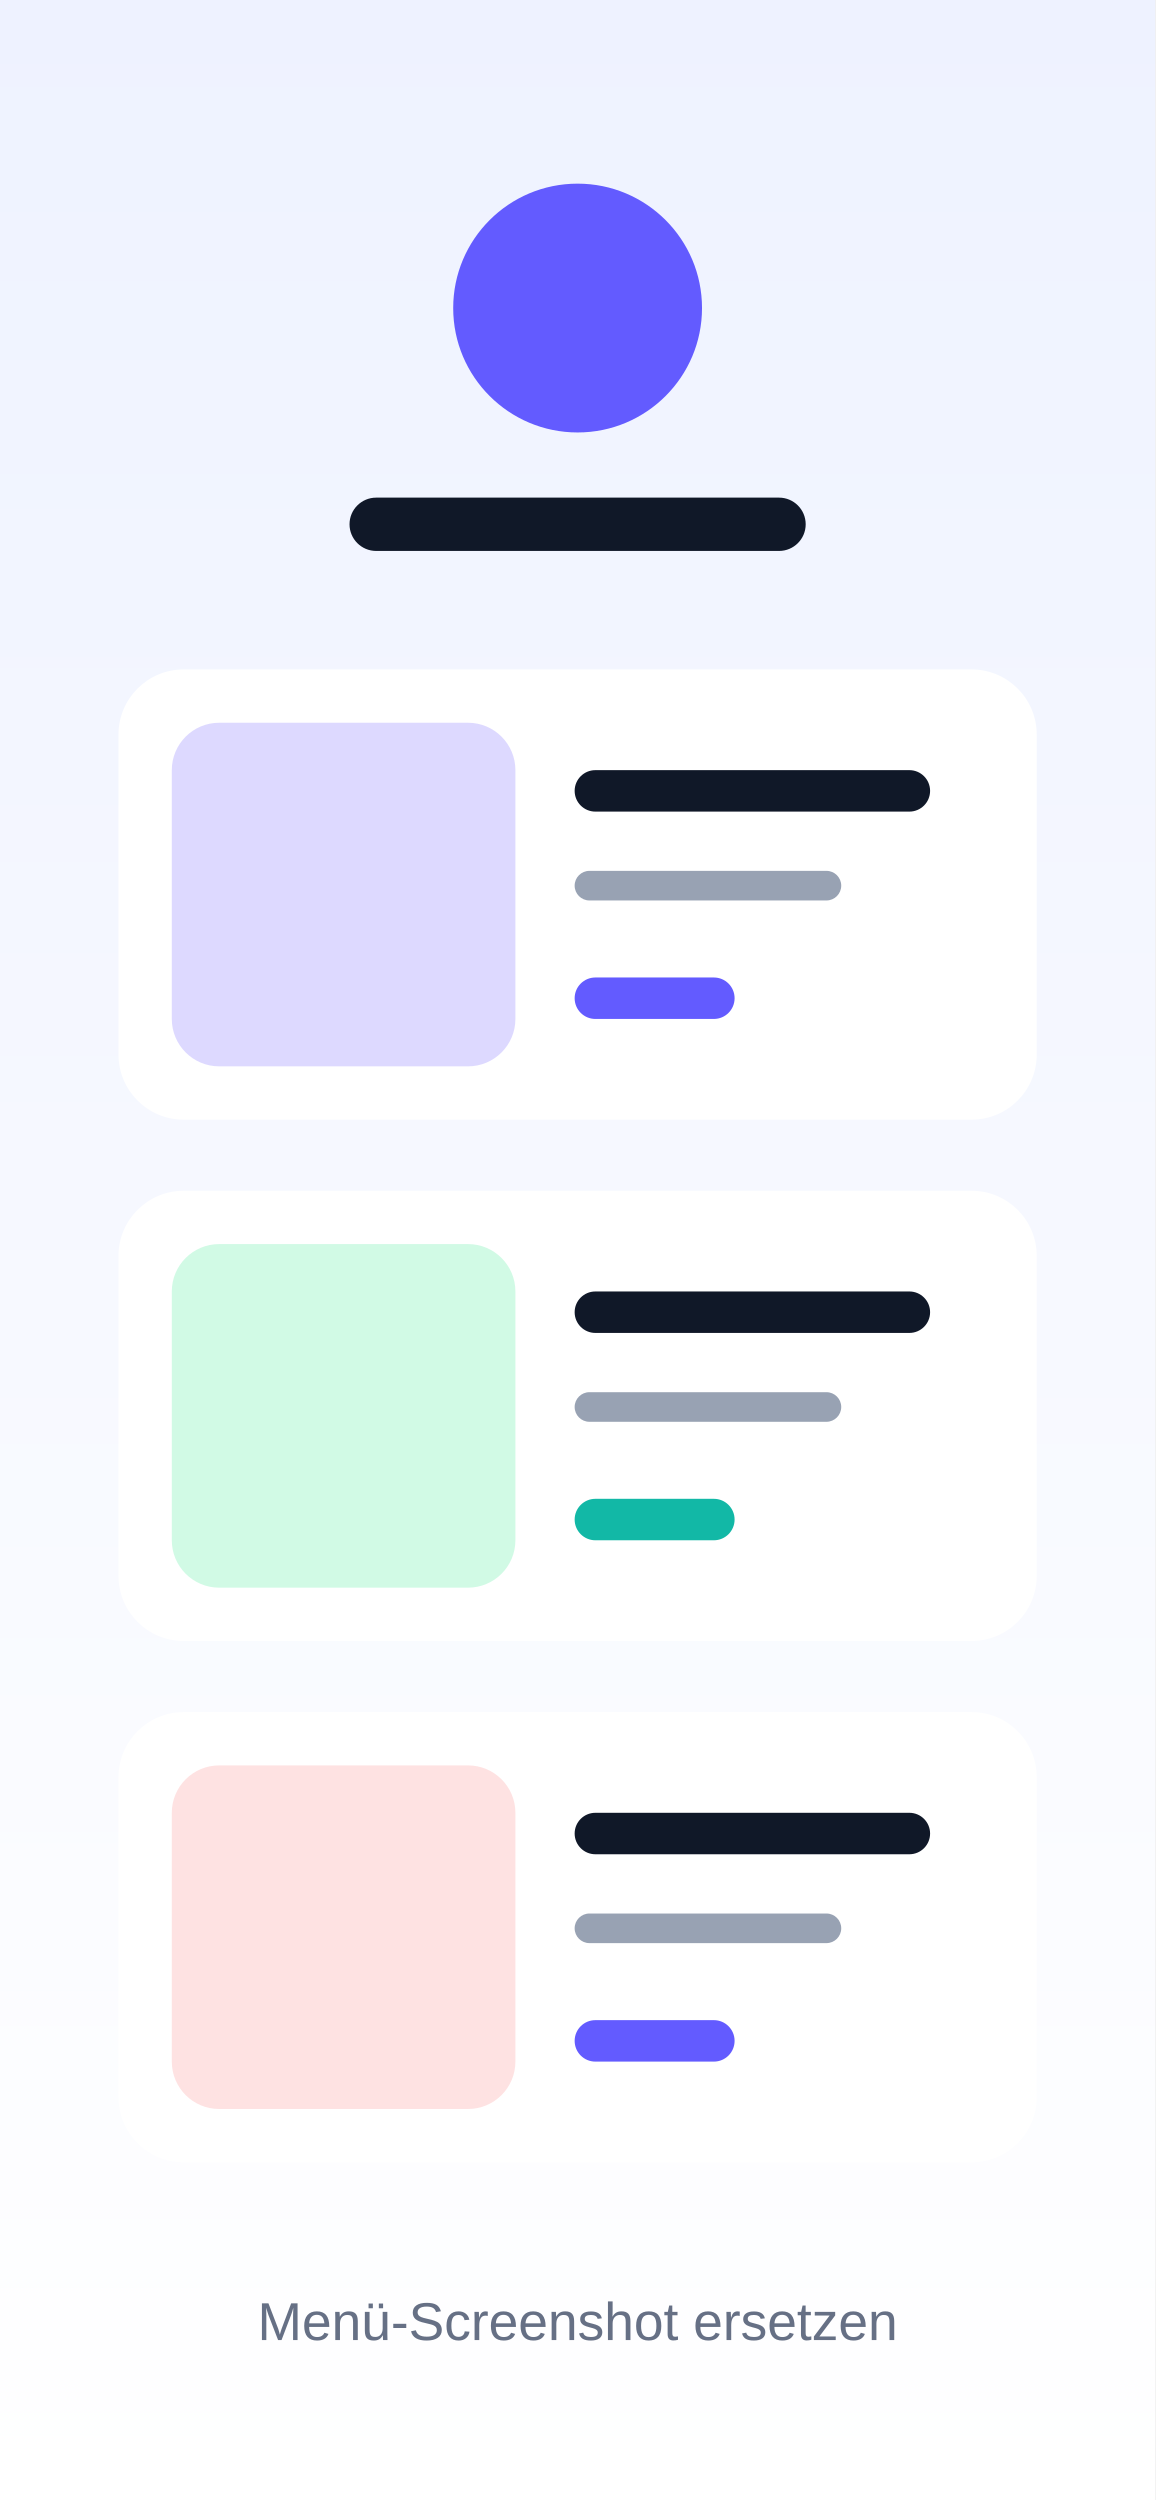
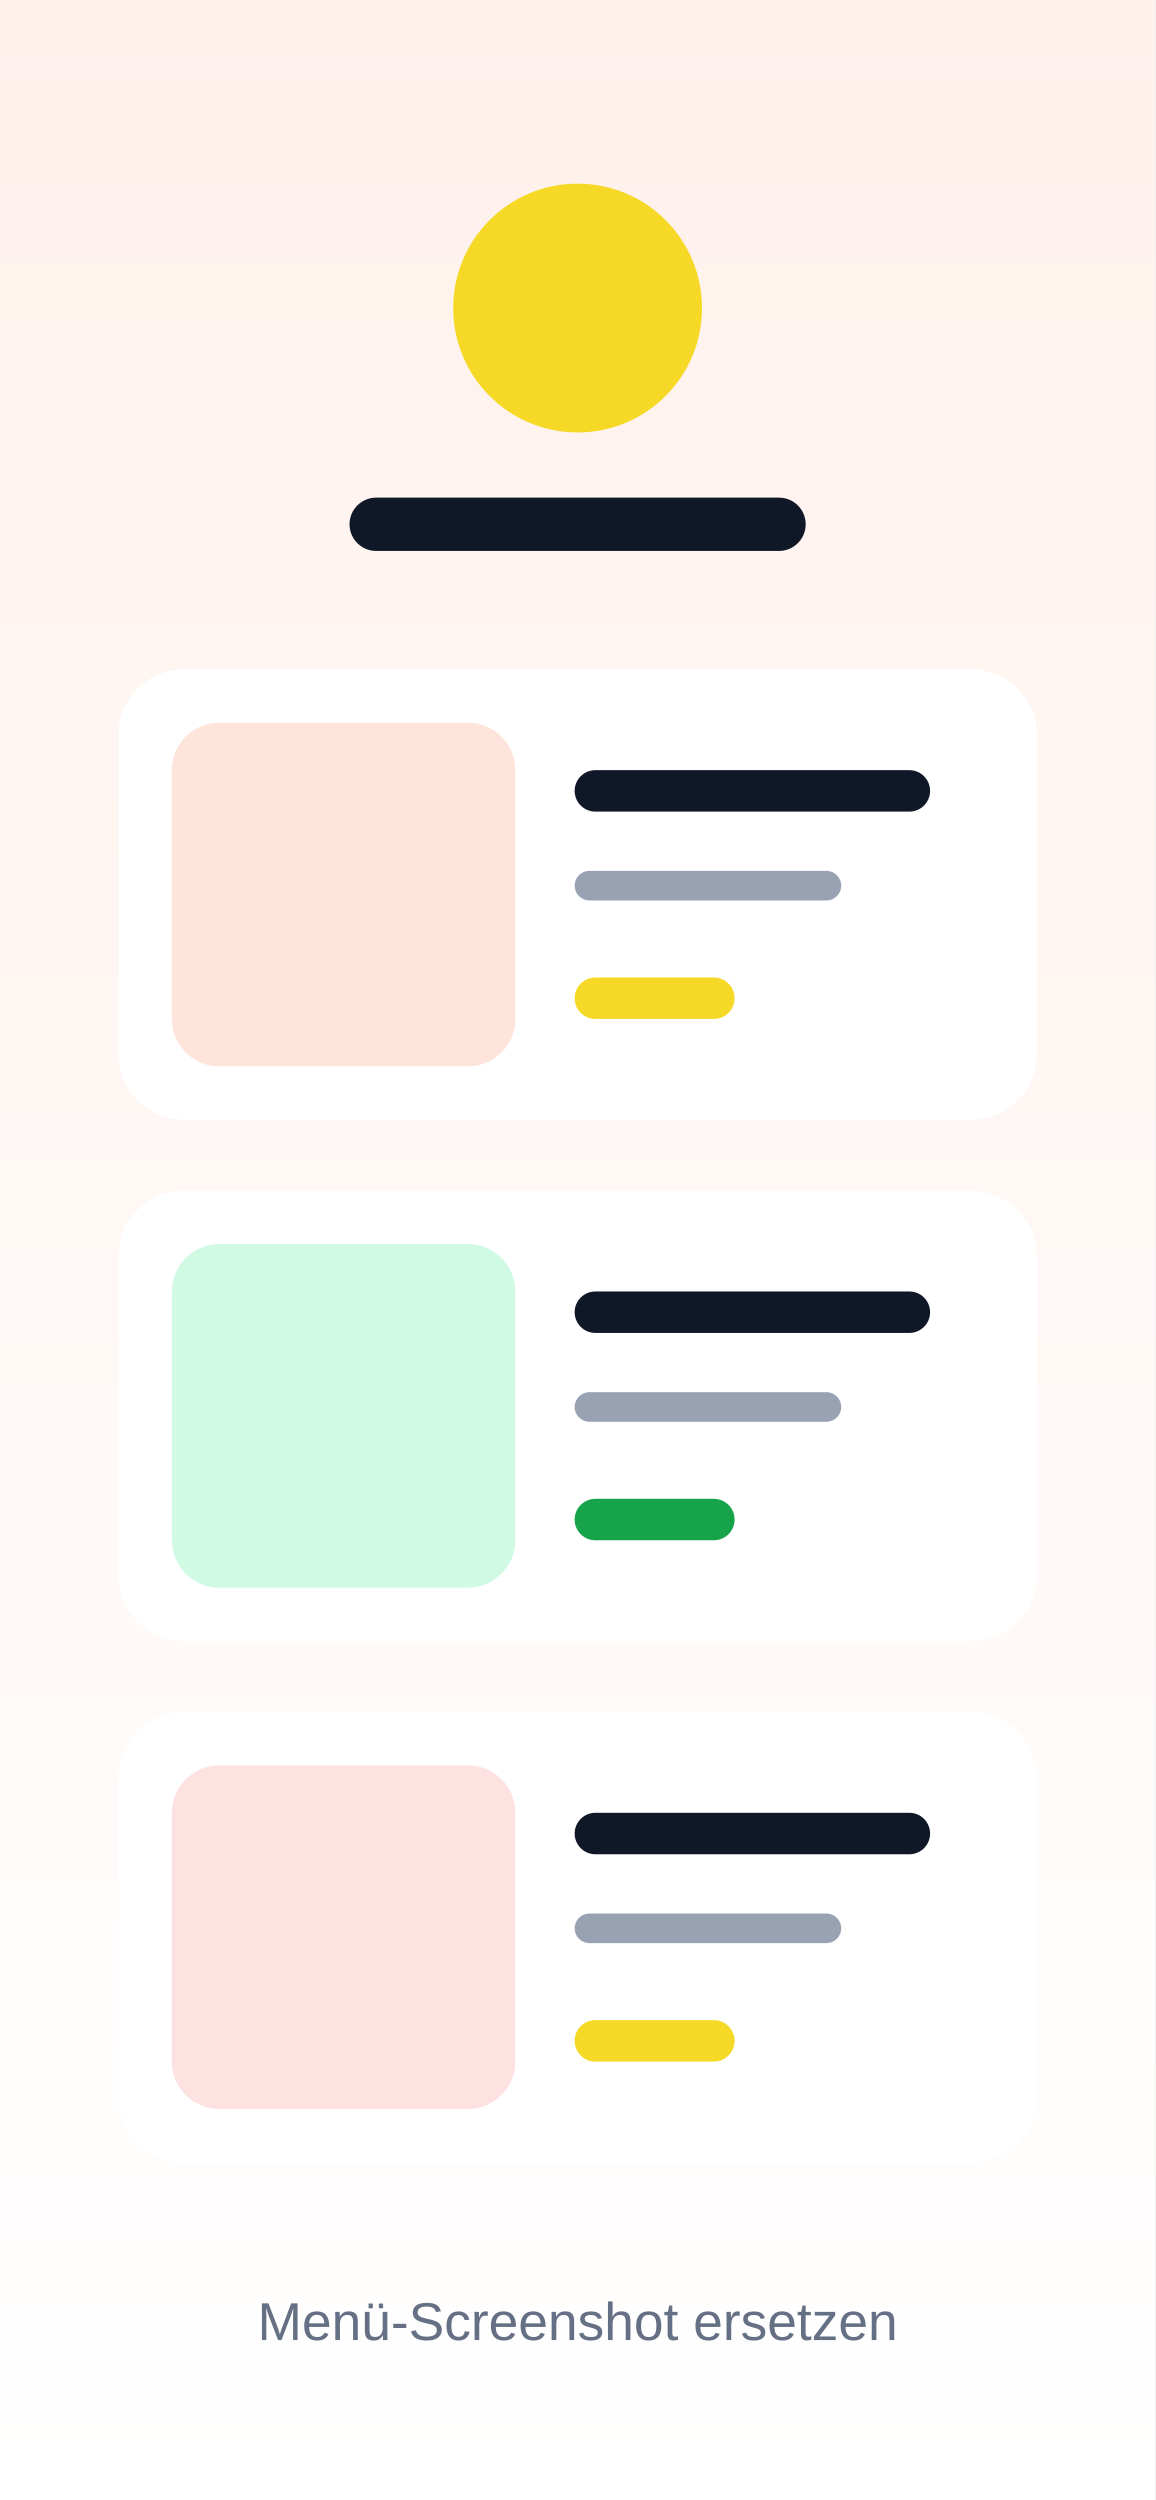
<svg xmlns="http://www.w3.org/2000/svg" viewBox="0 0 390 844" role="img" aria-labelledby="title description">
  <defs>
    <linearGradient id="background" x1="0" y1="0" x2="0" y2="1">
-       <stop offset="0" stop-color="#eef2ff" />
+       <stop offset="0" stop-color="#fff1ec" />
      <stop offset="1" stop-color="#ffffff" />
    </linearGradient>
  </defs>
  <rect width="390" height="844" fill="url(#background)" />
-   <circle cx="195" cy="104" r="42" fill="#635bff" />
+   <circle cx="195" cy="104" r="42" fill="#F5D926" />
  <rect x="118" y="168" width="154" height="18" rx="9" fill="#101828" />
  <rect x="40" y="226" width="310" height="152" rx="22" fill="#ffffff" />
-   <rect x="58" y="244" width="116" height="116" rx="16" fill="#ddd9ff" />
+   <rect x="58" y="244" width="116" height="116" rx="16" fill="#ffe4dc" />
  <rect x="194" y="260" width="120" height="14" rx="7" fill="#101828" />
  <rect x="194" y="294" width="90" height="10" rx="5" fill="#98a2b3" />
-   <rect x="194" y="330" width="54" height="14" rx="7" fill="#635bff" />
+   <rect x="194" y="330" width="54" height="14" rx="7" fill="#F5D926" />
  <rect x="40" y="402" width="310" height="152" rx="22" fill="#ffffff" />
  <rect x="58" y="420" width="116" height="116" rx="16" fill="#d1fae5" />
  <rect x="194" y="436" width="120" height="14" rx="7" fill="#101828" />
  <rect x="194" y="470" width="90" height="10" rx="5" fill="#98a2b3" />
-   <rect x="194" y="506" width="54" height="14" rx="7" fill="#12b8a6" />
+   <rect x="194" y="506" width="54" height="14" rx="7" fill="#16a34a" />
  <rect x="40" y="578" width="310" height="152" rx="22" fill="#ffffff" />
  <rect x="58" y="596" width="116" height="116" rx="16" fill="#fee2e2" />
  <rect x="194" y="612" width="120" height="14" rx="7" fill="#101828" />
  <rect x="194" y="646" width="90" height="10" rx="5" fill="#98a2b3" />
-   <rect x="194" y="682" width="54" height="14" rx="7" fill="#635bff" />
+   <rect x="194" y="682" width="54" height="14" rx="7" fill="#F5D926" />
  <text x="195" y="790" fill="#667085" font-family="Arial, sans-serif" font-size="18" text-anchor="middle">Menü-Screenshot ersetzen</text>
</svg>
